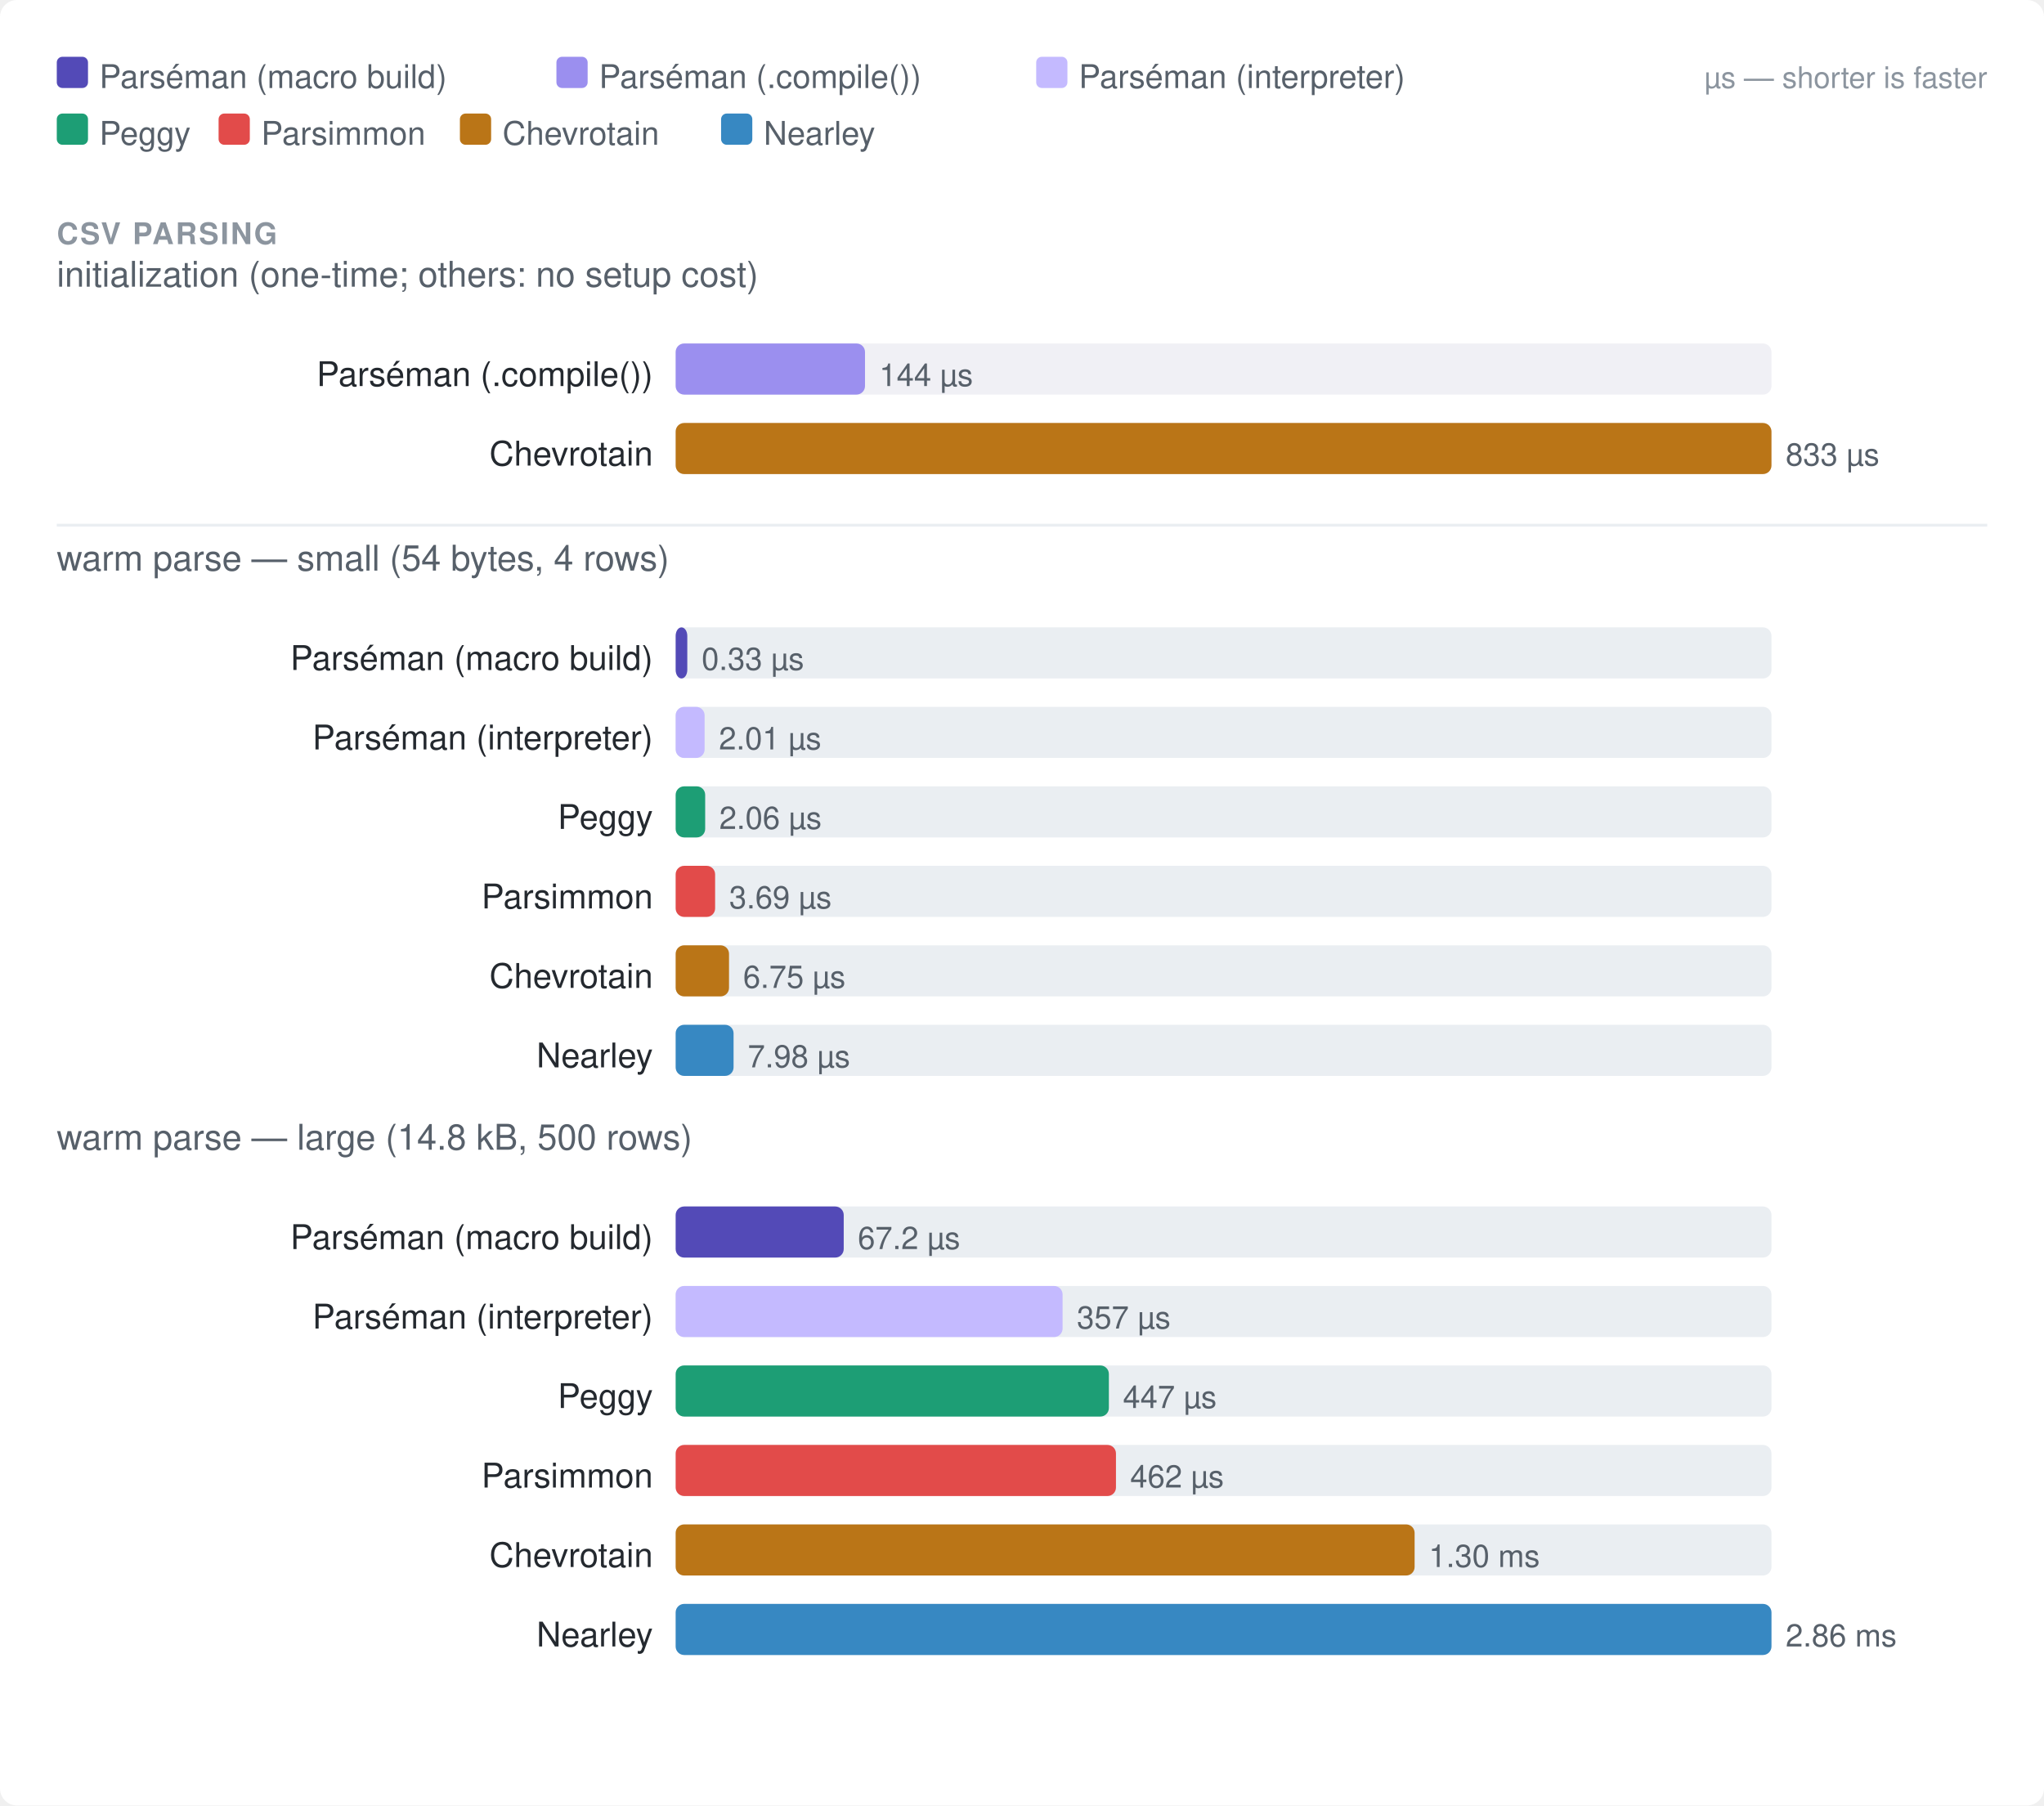
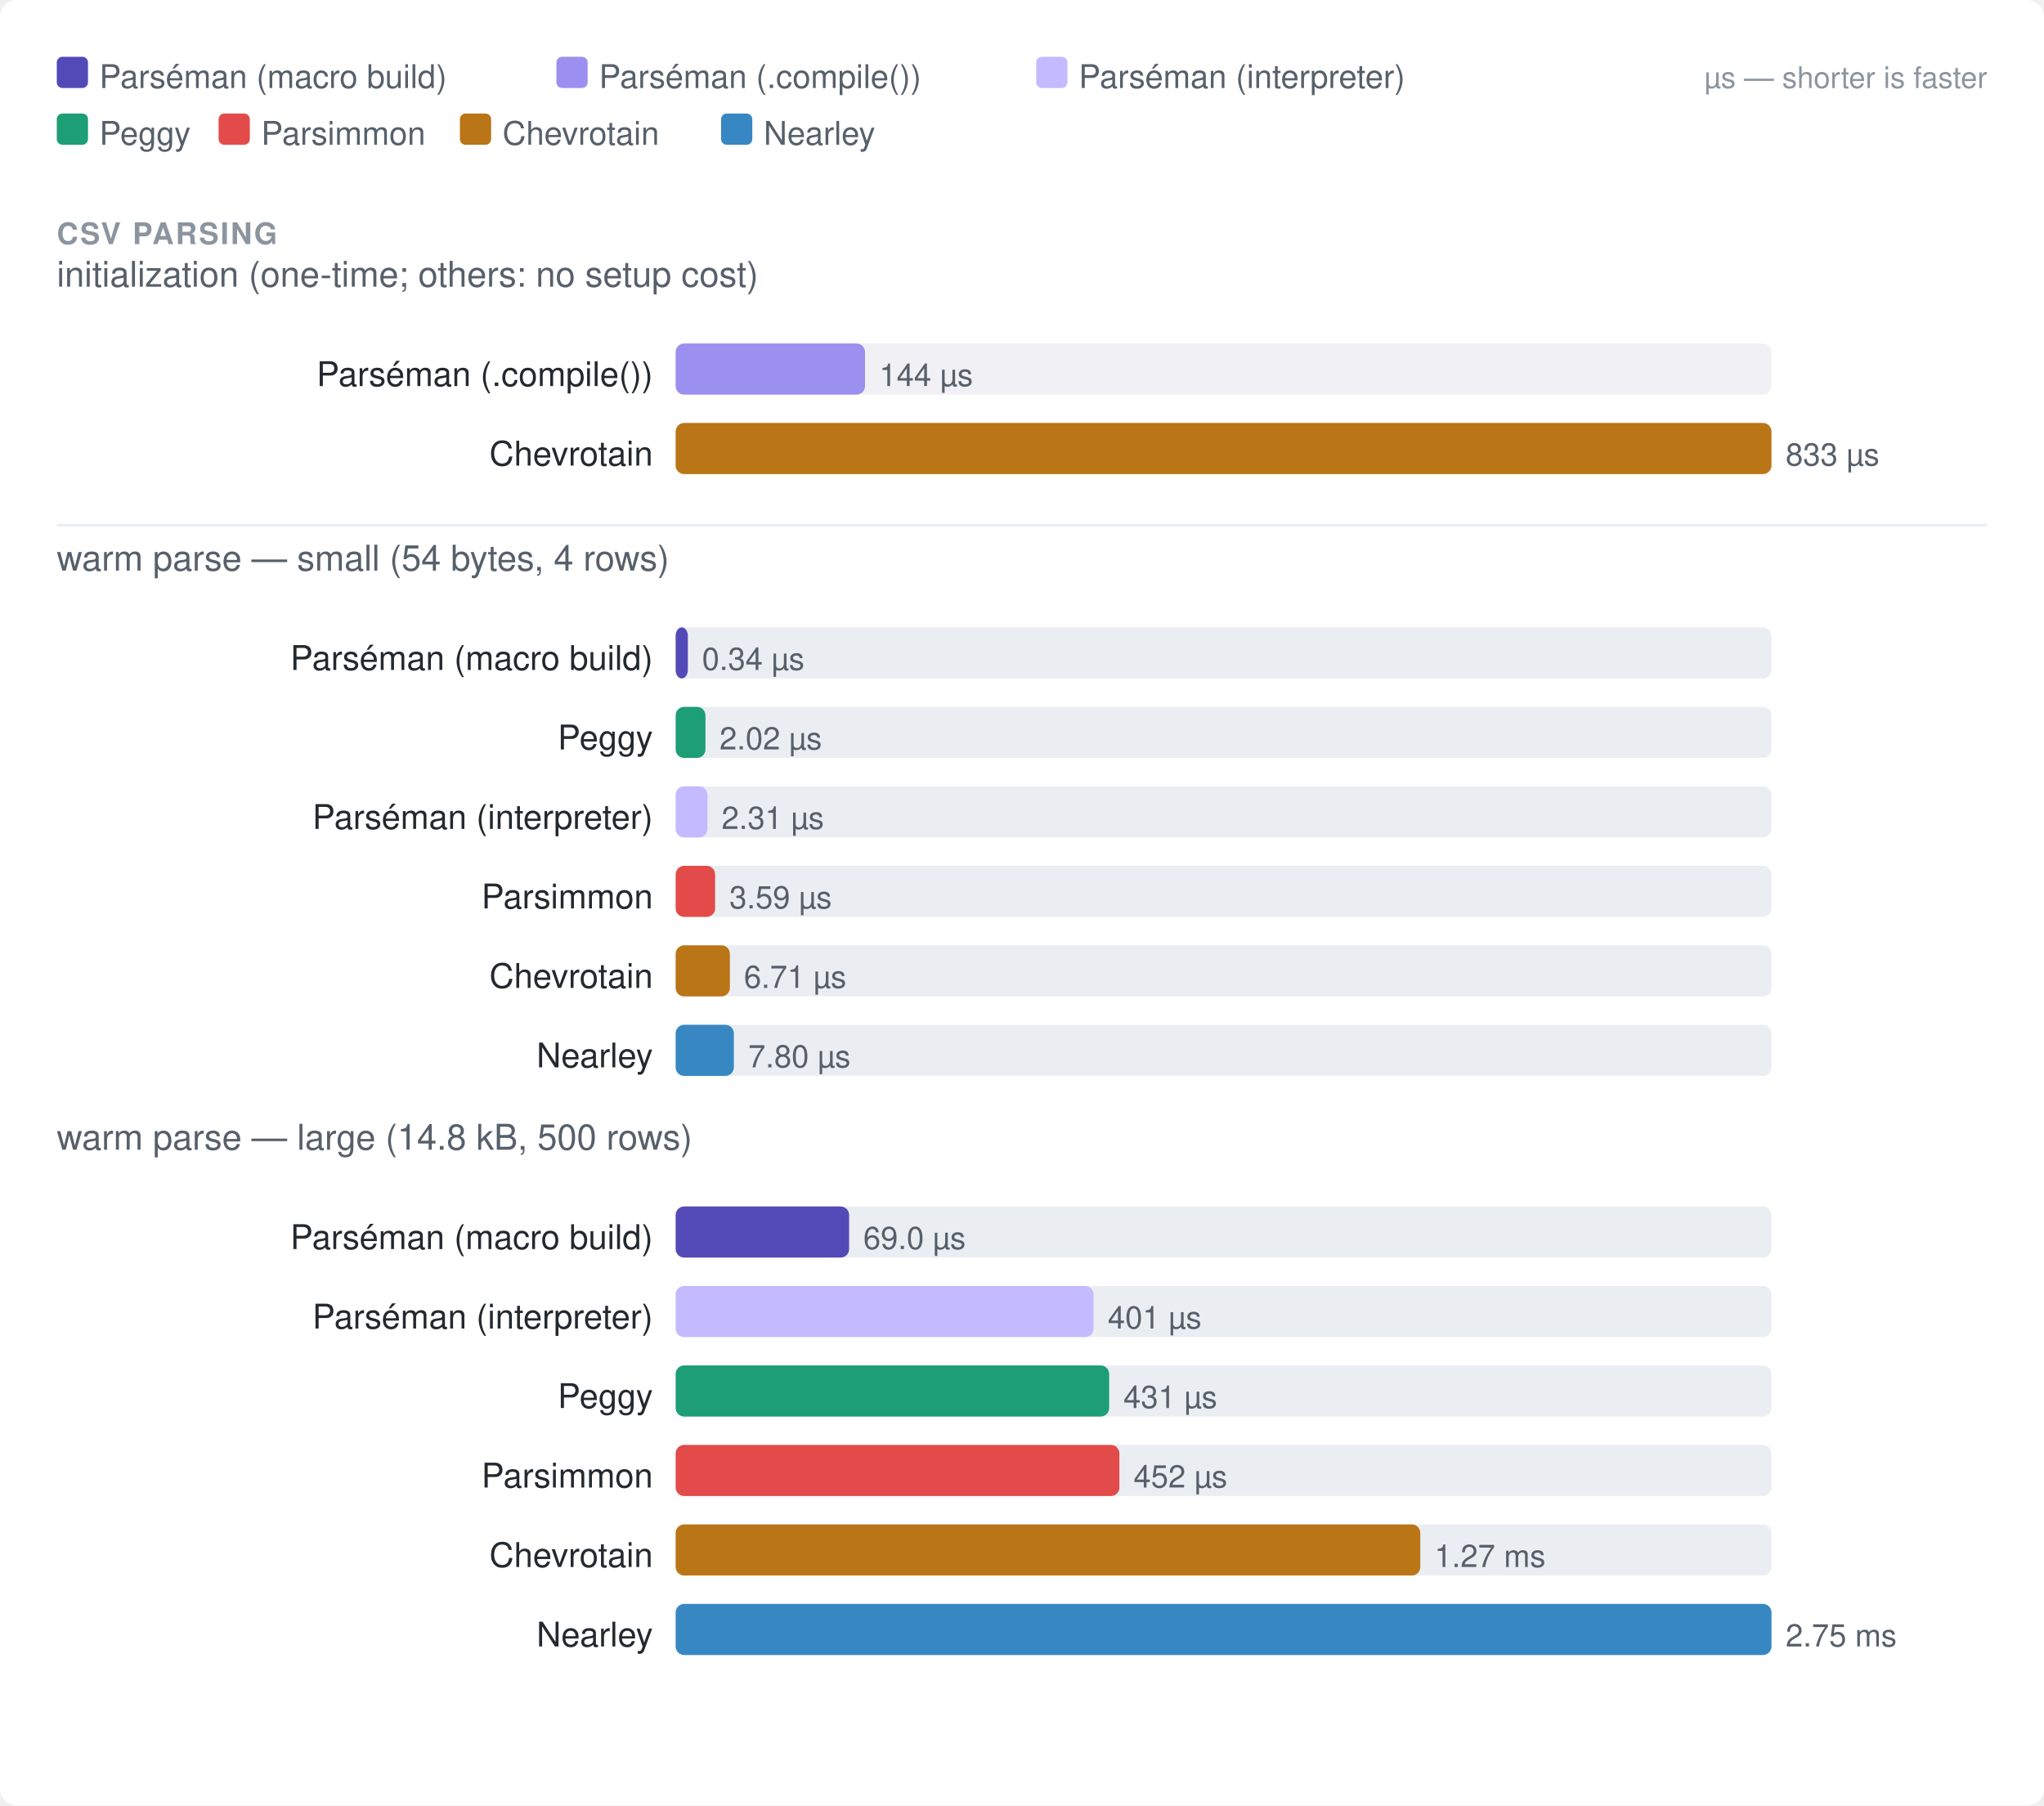
<svg xmlns="http://www.w3.org/2000/svg" viewBox="0 0 720 636" width="720" height="636">
  <rect width="720" height="636" fill="white" rx="6" />
  <rect x="20" y="20" width="11" height="11" rx="2" fill="#534AB7" />
  <text x="35" y="31" font-size="11.5" fill="#57606a" font-family="-apple-system,BlinkMacSystemFont,'Segoe UI',Helvetica,Arial,sans-serif">Parséman (macro build)</text>
  <rect x="196" y="20" width="11" height="11" rx="2" fill="#9B8FEF" />
  <text x="211" y="31" font-size="11.5" fill="#57606a" font-family="-apple-system,BlinkMacSystemFont,'Segoe UI',Helvetica,Arial,sans-serif">Parséman (.compile())</text>
  <rect x="365" y="20" width="11" height="11" rx="2" fill="#C4BAFF" />
  <text x="380" y="31" font-size="11.5" fill="#57606a" font-family="-apple-system,BlinkMacSystemFont,'Segoe UI',Helvetica,Arial,sans-serif">Parséman (interpreter)</text>
  <rect x="20" y="40" width="11" height="11" rx="2" fill="#1D9E75" />
  <text x="35" y="51" font-size="11.5" fill="#57606a" font-family="-apple-system,BlinkMacSystemFont,'Segoe UI',Helvetica,Arial,sans-serif">Peggy</text>
  <rect x="77" y="40" width="11" height="11" rx="2" fill="#E24B4A" />
  <text x="92" y="51" font-size="11.5" fill="#57606a" font-family="-apple-system,BlinkMacSystemFont,'Segoe UI',Helvetica,Arial,sans-serif">Parsimmon</text>
  <rect x="162" y="40" width="11" height="11" rx="2" fill="#BA7517" />
  <text x="177" y="51" font-size="11.5" fill="#57606a" font-family="-apple-system,BlinkMacSystemFont,'Segoe UI',Helvetica,Arial,sans-serif">Chevrotain</text>
  <rect x="254" y="40" width="11" height="11" rx="2" fill="#3788C2" />
  <text x="269" y="51" font-size="11.5" fill="#57606a" font-family="-apple-system,BlinkMacSystemFont,'Segoe UI',Helvetica,Arial,sans-serif">Nearley</text>
  <text x="700" y="31" font-size="10.5" fill="#8c959f" text-anchor="end" font-family="-apple-system,BlinkMacSystemFont,'Segoe UI',Helvetica,Arial,sans-serif">µs — shorter is faster</text>
  <text x="20" y="86" font-size="10.5" font-weight="600" fill="#8c959f" letter-spacing="0.06em" font-family="-apple-system,BlinkMacSystemFont,'Segoe UI',Helvetica,Arial,sans-serif">CSV PARSING</text>
  <text x="20" y="101" font-size="12.5" fill="#57606a" font-family="-apple-system,BlinkMacSystemFont,'Segoe UI',Helvetica,Arial,sans-serif">initialization (one-time; others: no setup cost)</text>
  <text x="230" y="136" text-anchor="end" font-size="12" fill="#24292f" font-family="-apple-system,BlinkMacSystemFont,'Segoe UI',Helvetica,Arial,sans-serif">Parséman (.compile())</text>
  <rect x="238" y="121" width="386" height="18" rx="3" fill="#f0f0f5" />
  <rect x="238" y="121" width="66.7" height="18" rx="3" fill="#9B8FEF" />
  <text x="309.719" y="136" font-size="11" fill="#57606a" font-family="-apple-system,BlinkMacSystemFont,'Segoe UI',Helvetica,Arial,sans-serif">144 µs</text>
  <text x="230" y="164" text-anchor="end" font-size="12" fill="#24292f" font-family="-apple-system,BlinkMacSystemFont,'Segoe UI',Helvetica,Arial,sans-serif">Chevrotain</text>
  <rect x="238" y="149" width="386" height="18" rx="3" fill="#f0f0f5" />
  <rect x="238" y="149" width="386.0" height="18" rx="3" fill="#BA7517" />
  <text x="629" y="164" font-size="11" fill="#57606a" font-family="-apple-system,BlinkMacSystemFont,'Segoe UI',Helvetica,Arial,sans-serif">833 µs</text>
  <line x1="20" y1="185" x2="700" y2="185" stroke="#eaeef2" stroke-width="1" />
  <text x="20" y="201" font-size="12.5" fill="#57606a" font-family="-apple-system,BlinkMacSystemFont,'Segoe UI',Helvetica,Arial,sans-serif">warm parse — small  (54 bytes, 4 rows)</text>
  <text x="230" y="236" text-anchor="end" font-size="12" fill="#24292f" font-family="-apple-system,BlinkMacSystemFont,'Segoe UI',Helvetica,Arial,sans-serif">Parséman (macro build)</text>
  <rect x="238" y="221" width="386" height="18" rx="3" fill="#eaeef2" />
-   <rect x="238" y="221" width="4.1" height="18" rx="3" fill="#534AB7" />
-   <text x="247.146" y="236" font-size="11" fill="#57606a" font-family="-apple-system,BlinkMacSystemFont,'Segoe UI',Helvetica,Arial,sans-serif">0.33 µs</text>
-   <text x="230" y="264" text-anchor="end" font-size="12" fill="#24292f" font-family="-apple-system,BlinkMacSystemFont,'Segoe UI',Helvetica,Arial,sans-serif">Parséman (interpreter)</text>
+   <rect x="238" y="221" width="4.3" height="18" rx="3" fill="#534AB7" />
+   <text x="247.288" y="236" font-size="11" fill="#57606a" font-family="-apple-system,BlinkMacSystemFont,'Segoe UI',Helvetica,Arial,sans-serif">0.34 µs</text>
+   <text x="230" y="264" text-anchor="end" font-size="12" fill="#24292f" font-family="-apple-system,BlinkMacSystemFont,'Segoe UI',Helvetica,Arial,sans-serif">Peggy</text>
  <rect x="238" y="249" width="386" height="18" rx="3" fill="#eaeef2" />
-   <rect x="238" y="249" width="10.2" height="18" rx="3" fill="#C4BAFF" />
-   <text x="253.233" y="264" font-size="11" fill="#57606a" font-family="-apple-system,BlinkMacSystemFont,'Segoe UI',Helvetica,Arial,sans-serif">2.01 µs</text>
-   <text x="230" y="292" text-anchor="end" font-size="12" fill="#24292f" font-family="-apple-system,BlinkMacSystemFont,'Segoe UI',Helvetica,Arial,sans-serif">Peggy</text>
+   <rect x="238" y="249" width="10.5" height="18" rx="3" fill="#1D9E75" />
+   <text x="253.453" y="264" font-size="11" fill="#57606a" font-family="-apple-system,BlinkMacSystemFont,'Segoe UI',Helvetica,Arial,sans-serif">2.02 µs</text>
+   <text x="230" y="292" text-anchor="end" font-size="12" fill="#24292f" font-family="-apple-system,BlinkMacSystemFont,'Segoe UI',Helvetica,Arial,sans-serif">Parséman (interpreter)</text>
  <rect x="238" y="277" width="386" height="18" rx="3" fill="#eaeef2" />
-   <rect x="238" y="277" width="10.4" height="18" rx="3" fill="#1D9E75" />
-   <text x="253.359" y="292" font-size="11" fill="#57606a" font-family="-apple-system,BlinkMacSystemFont,'Segoe UI',Helvetica,Arial,sans-serif">2.06 µs</text>
+   <rect x="238" y="277" width="11.2" height="18" rx="3" fill="#C4BAFF" />
+   <text x="254.178" y="292" font-size="11" fill="#57606a" font-family="-apple-system,BlinkMacSystemFont,'Segoe UI',Helvetica,Arial,sans-serif">2.31 µs</text>
  <text x="230" y="320" text-anchor="end" font-size="12" fill="#24292f" font-family="-apple-system,BlinkMacSystemFont,'Segoe UI',Helvetica,Arial,sans-serif">Parsimmon</text>
  <rect x="238" y="305" width="386" height="18" rx="3" fill="#eaeef2" />
  <rect x="238" y="305" width="13.9" height="18" rx="3" fill="#E24B4A" />
-   <text x="256.865" y="320" font-size="11" fill="#57606a" font-family="-apple-system,BlinkMacSystemFont,'Segoe UI',Helvetica,Arial,sans-serif">3.69 µs</text>
+   <text x="256.935" y="320" font-size="11" fill="#57606a" font-family="-apple-system,BlinkMacSystemFont,'Segoe UI',Helvetica,Arial,sans-serif">3.59 µs</text>
  <text x="230" y="348" text-anchor="end" font-size="12" fill="#24292f" font-family="-apple-system,BlinkMacSystemFont,'Segoe UI',Helvetica,Arial,sans-serif">Chevrotain</text>
  <rect x="238" y="333" width="386" height="18" rx="3" fill="#eaeef2" />
-   <rect x="238" y="333" width="18.8" height="18" rx="3" fill="#BA7517" />
-   <text x="261.752" y="348" font-size="11" fill="#57606a" font-family="-apple-system,BlinkMacSystemFont,'Segoe UI',Helvetica,Arial,sans-serif">6.75 µs</text>
+   <rect x="238" y="333" width="19.1" height="18" rx="3" fill="#BA7517" />
+   <text x="262.051" y="348" font-size="11" fill="#57606a" font-family="-apple-system,BlinkMacSystemFont,'Segoe UI',Helvetica,Arial,sans-serif">6.71 µs</text>
  <text x="230" y="376" text-anchor="end" font-size="12" fill="#24292f" font-family="-apple-system,BlinkMacSystemFont,'Segoe UI',Helvetica,Arial,sans-serif">Nearley</text>
  <rect x="238" y="361" width="386" height="18" rx="3" fill="#eaeef2" />
-   <rect x="238" y="361" width="20.4" height="18" rx="3" fill="#3788C2" />
-   <text x="263.389" y="376" font-size="11" fill="#57606a" font-family="-apple-system,BlinkMacSystemFont,'Segoe UI',Helvetica,Arial,sans-serif">7.98 µs</text>
+   <rect x="238" y="361" width="20.5" height="18" rx="3" fill="#3788C2" />
+   <text x="263.54" y="376" font-size="11" fill="#57606a" font-family="-apple-system,BlinkMacSystemFont,'Segoe UI',Helvetica,Arial,sans-serif">7.80 µs</text>
  <text x="20" y="405" font-size="12.5" fill="#57606a" font-family="-apple-system,BlinkMacSystemFont,'Segoe UI',Helvetica,Arial,sans-serif">warm parse — large  (14.8 kB, 500 rows)</text>
  <text x="230" y="440" text-anchor="end" font-size="12" fill="#24292f" font-family="-apple-system,BlinkMacSystemFont,'Segoe UI',Helvetica,Arial,sans-serif">Parséman (macro build)</text>
  <rect x="238" y="425" width="386" height="18" rx="3" fill="#eaeef2" />
-   <rect x="238" y="425" width="59.2" height="18" rx="3" fill="#534AB7" />
-   <text x="302.158" y="440" font-size="11" fill="#57606a" font-family="-apple-system,BlinkMacSystemFont,'Segoe UI',Helvetica,Arial,sans-serif">67.2 µs</text>
+   <rect x="238" y="425" width="61.1" height="18" rx="3" fill="#534AB7" />
+   <text x="304.095" y="440" font-size="11" fill="#57606a" font-family="-apple-system,BlinkMacSystemFont,'Segoe UI',Helvetica,Arial,sans-serif">69.0 µs</text>
  <text x="230" y="468" text-anchor="end" font-size="12" fill="#24292f" font-family="-apple-system,BlinkMacSystemFont,'Segoe UI',Helvetica,Arial,sans-serif">Parséman (interpreter)</text>
  <rect x="238" y="453" width="386" height="18" rx="3" fill="#eaeef2" />
-   <rect x="238" y="453" width="136.3" height="18" rx="3" fill="#C4BAFF" />
-   <text x="379.326" y="468" font-size="11" fill="#57606a" font-family="-apple-system,BlinkMacSystemFont,'Segoe UI',Helvetica,Arial,sans-serif">357 µs</text>
+   <rect x="238" y="453" width="147.2" height="18" rx="3" fill="#C4BAFF" />
+   <text x="390.22" y="468" font-size="11" fill="#57606a" font-family="-apple-system,BlinkMacSystemFont,'Segoe UI',Helvetica,Arial,sans-serif">401 µs</text>
  <text x="230" y="496" text-anchor="end" font-size="12" fill="#24292f" font-family="-apple-system,BlinkMacSystemFont,'Segoe UI',Helvetica,Arial,sans-serif">Peggy</text>
  <rect x="238" y="481" width="386" height="18" rx="3" fill="#eaeef2" />
-   <rect x="238" y="481" width="152.6" height="18" rx="3" fill="#1D9E75" />
-   <text x="395.553" y="496" font-size="11" fill="#57606a" font-family="-apple-system,BlinkMacSystemFont,'Segoe UI',Helvetica,Arial,sans-serif">447 µs</text>
+   <rect x="238" y="481" width="152.7" height="18" rx="3" fill="#1D9E75" />
+   <text x="395.743" y="496" font-size="11" fill="#57606a" font-family="-apple-system,BlinkMacSystemFont,'Segoe UI',Helvetica,Arial,sans-serif">431 µs</text>
  <text x="230" y="524" text-anchor="end" font-size="12" fill="#24292f" font-family="-apple-system,BlinkMacSystemFont,'Segoe UI',Helvetica,Arial,sans-serif">Parsimmon</text>
  <rect x="238" y="509" width="386" height="18" rx="3" fill="#eaeef2" />
-   <rect x="238" y="509" width="155.1" height="18" rx="3" fill="#E24B4A" />
-   <text x="398.103" y="524" font-size="11" fill="#57606a" font-family="-apple-system,BlinkMacSystemFont,'Segoe UI',Helvetica,Arial,sans-serif">462 µs</text>
+   <rect x="238" y="509" width="156.3" height="18" rx="3" fill="#E24B4A" />
+   <text x="399.301" y="524" font-size="11" fill="#57606a" font-family="-apple-system,BlinkMacSystemFont,'Segoe UI',Helvetica,Arial,sans-serif">452 µs</text>
  <text x="230" y="552" text-anchor="end" font-size="12" fill="#24292f" font-family="-apple-system,BlinkMacSystemFont,'Segoe UI',Helvetica,Arial,sans-serif">Chevrotain</text>
  <rect x="238" y="537" width="386" height="18" rx="3" fill="#eaeef2" />
-   <rect x="238" y="537" width="260.3" height="18" rx="3" fill="#BA7517" />
-   <text x="503.29" y="552" font-size="11" fill="#57606a" font-family="-apple-system,BlinkMacSystemFont,'Segoe UI',Helvetica,Arial,sans-serif">1.30 ms</text>
+   <rect x="238" y="537" width="262.3" height="18" rx="3" fill="#BA7517" />
+   <text x="505.297" y="552" font-size="11" fill="#57606a" font-family="-apple-system,BlinkMacSystemFont,'Segoe UI',Helvetica,Arial,sans-serif">1.27 ms</text>
  <text x="230" y="580" text-anchor="end" font-size="12" fill="#24292f" font-family="-apple-system,BlinkMacSystemFont,'Segoe UI',Helvetica,Arial,sans-serif">Nearley</text>
  <rect x="238" y="565" width="386" height="18" rx="3" fill="#eaeef2" />
  <rect x="238" y="565" width="386.0" height="18" rx="3" fill="#3788C2" />
-   <text x="629" y="580" font-size="11" fill="#57606a" font-family="-apple-system,BlinkMacSystemFont,'Segoe UI',Helvetica,Arial,sans-serif">2.86 ms</text>
+   <text x="629" y="580" font-size="11" fill="#57606a" font-family="-apple-system,BlinkMacSystemFont,'Segoe UI',Helvetica,Arial,sans-serif">2.75 ms</text>
</svg>
